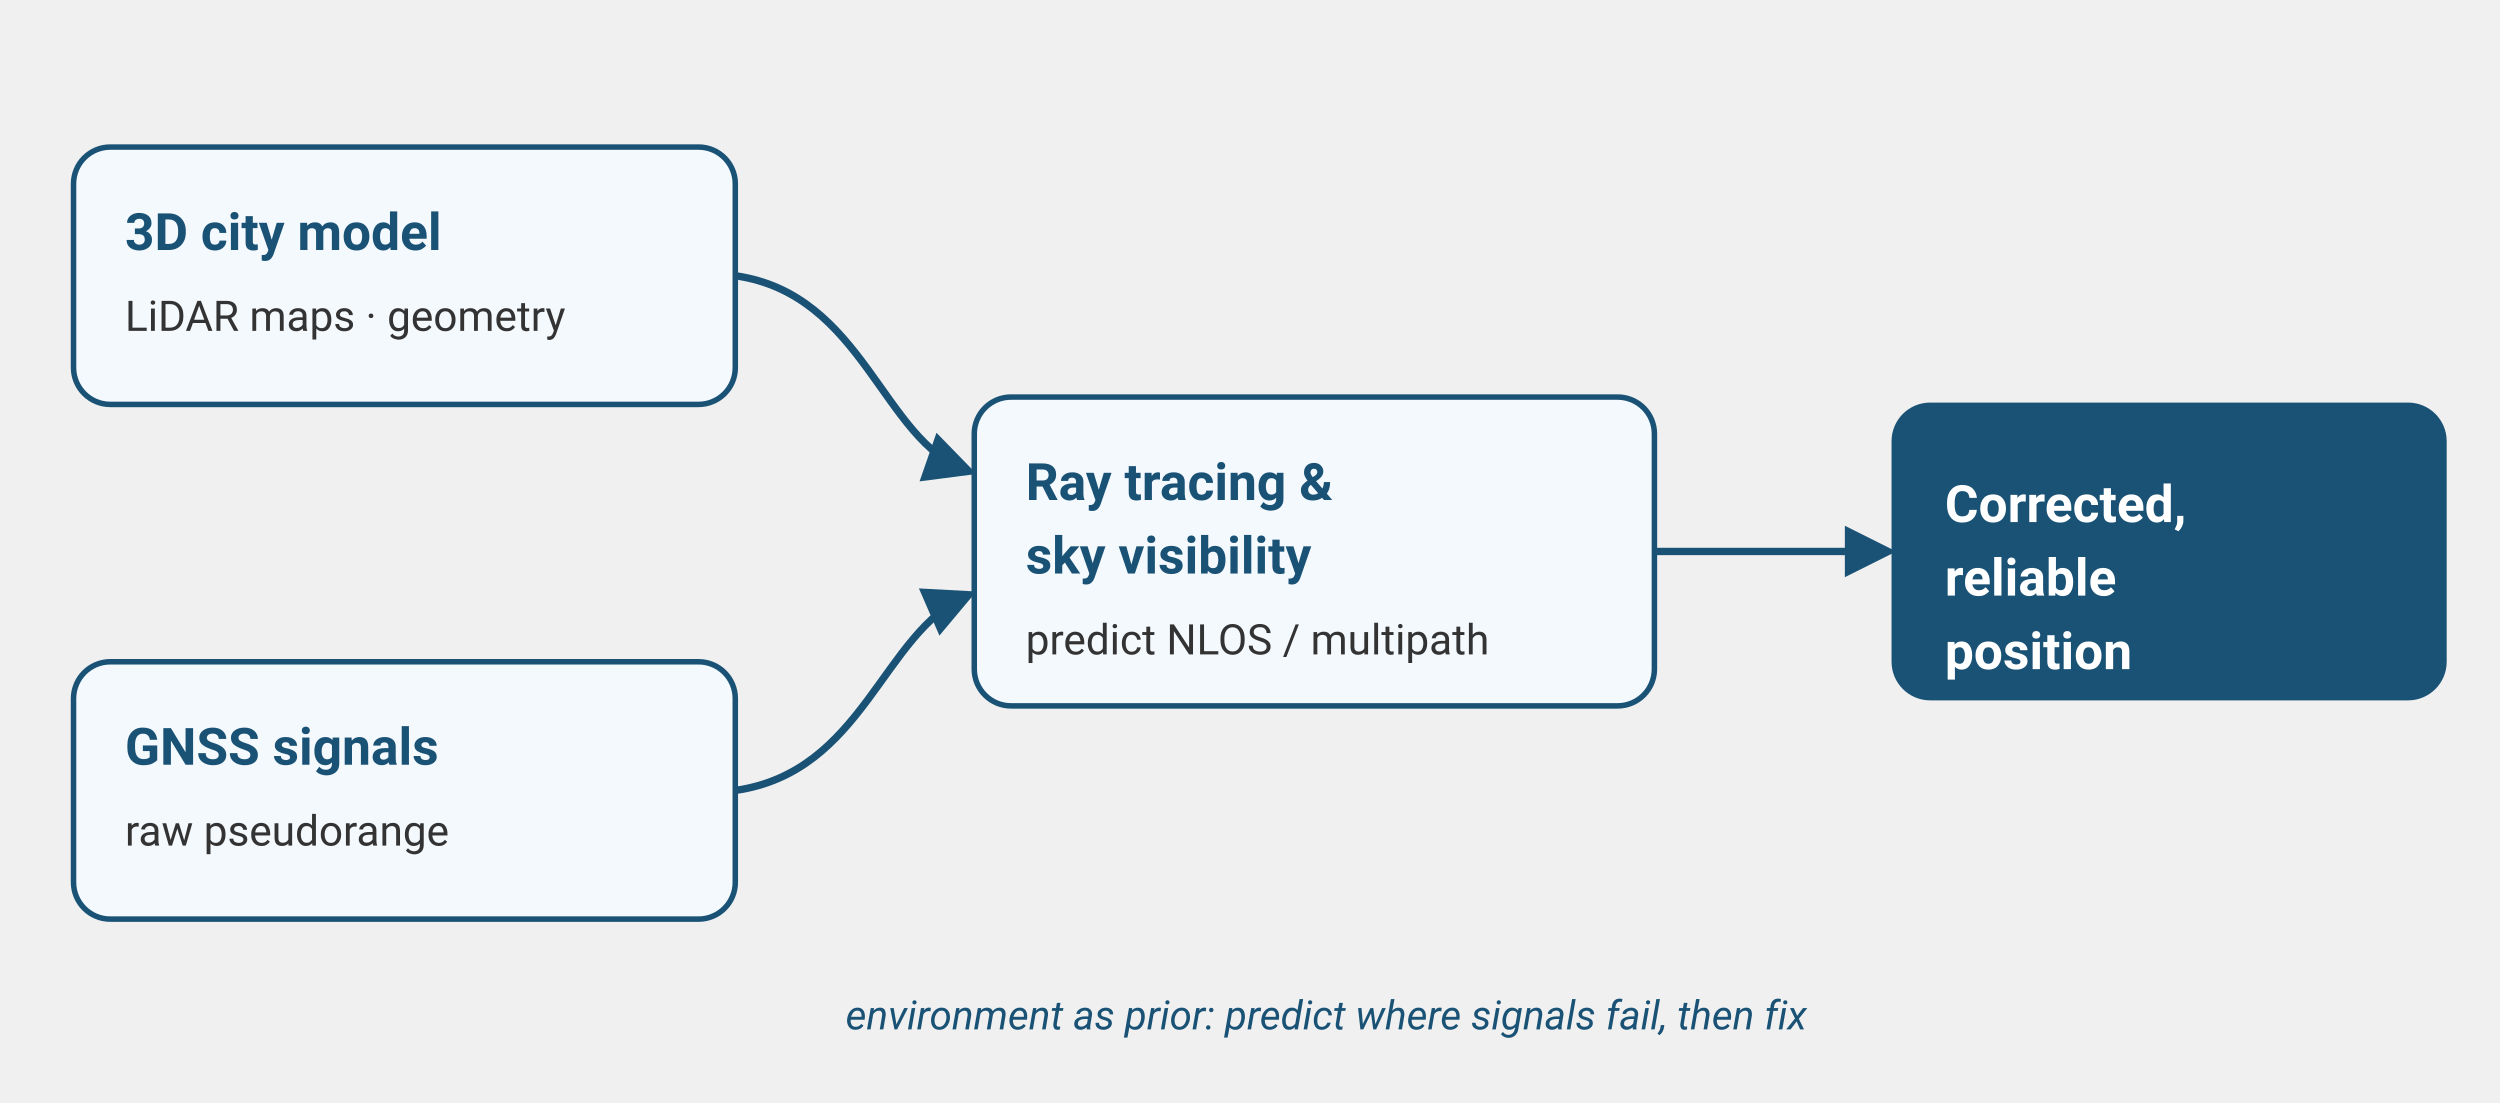
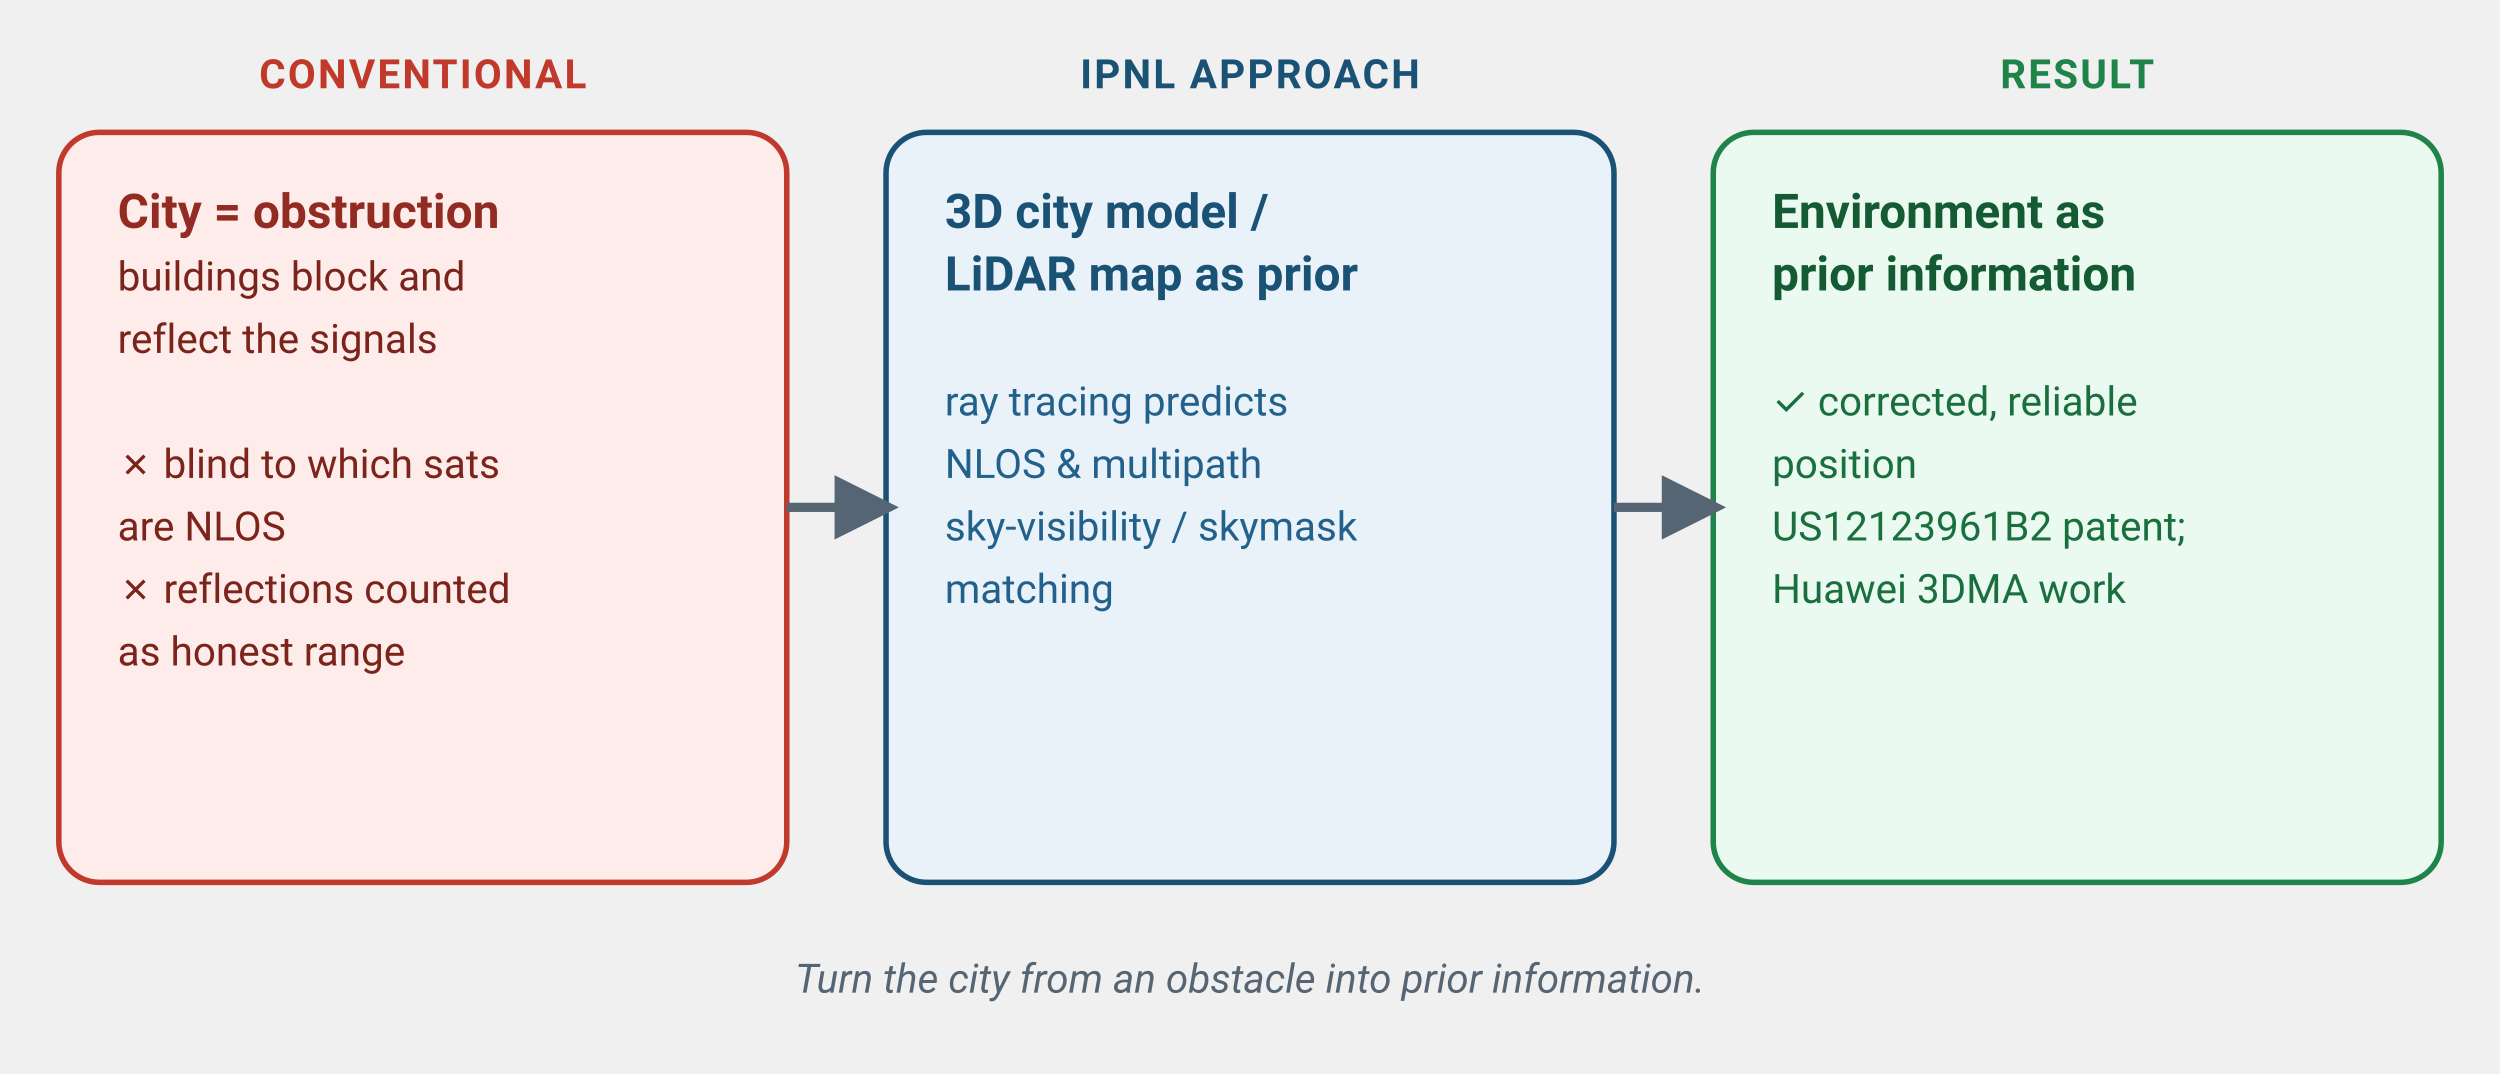
- <svg xmlns="http://www.w3.org/2000/svg" viewBox="0 0 680 300" role="img" aria-label="Environment-aware PNT: a 3D city model plus GNSS signals drive ray tracing and sky-visibility prediction to detect and correct NLOS, turning the environment into prior information." font-family="-apple-system, BlinkMacSystemFont, 'Segoe UI', Roboto, Helvetica, Arial, sans-serif">
+ <svg xmlns="http://www.w3.org/2000/svg" viewBox="0 0 680 292" role="img" aria-label="Conventional GNSS treats the city as obstruction and is blind to which satellites are NLOS, counting reflections as honest range; IPNL uses 3D city models and LiDAR maps with ray tracing to predict NLOS and multipath and correct the position." font-family="-apple-system, BlinkMacSystemFont, 'Segoe UI', Roboto, Helvetica, Arial, sans-serif">
  <style>
-     .box rect{fill:#f4f9fd;stroke:#1a5276;stroke-width:1.5}
-     .hl rect{fill:#1a5276;stroke:#1a5276}
-     .haz rect{fill:#fdeef0;stroke:#a93226;stroke-width:1.5}
-     .t{fill:#1a5276;font-size:14px;font-weight:700}
-     .s{fill:#333;font-size:11.5px}
-     .w{fill:#fff;font-size:14px;font-weight:700}
-     .ws{fill:#eaf3fa;font-size:11.5px}
-     .ht{fill:#a93226;font-size:13px;font-weight:700}
-     .hs{fill:#7b241c;font-size:11px}
-     .ar{stroke:#1a5276;stroke-width:2;fill:none;marker-end:url(#a)}
-     .lbl{fill:#1a5276;font-size:11px;font-style:italic}
+     .prob rect{fill:#fdecea;stroke:#c0392b;stroke-width:1.5;}
+     .meth rect{fill:#eaf2f9;stroke:#1a5276;stroke-width:1.5;}
+     .out rect{fill:#eafaf1;stroke:#1e8449;stroke-width:1.5;}
+     .hp{fill:#c0392b;} .hm{fill:#1a5276;} .ho{fill:#1e8449;}
+     .hd{font-size:11px;font-weight:700;letter-spacing:.6px;}
+     .pt{fill:#922b21;font-size:13px;font-weight:700;}
+     .ps{fill:#7b241c;font-size:11px;}
+     .mt{fill:#1a5276;font-size:13px;font-weight:700;}
+     .ms{fill:#21618c;font-size:11px;}
+     .ot{fill:#145a32;font-size:13px;font-weight:700;}
+     .os{fill:#196f3d;font-size:11px;}
+     .ar{stroke:#566573;stroke-width:2.5;fill:none;marker-end:url(#ar);}
+     .key{fill:#566573;font-size:11px;font-style:italic;}
  </style>
-   <marker id="a" viewBox="0 0 10 10" refX="8" refY="5" markerWidth="7" markerHeight="7" orient="auto-start-reverse">
-     <path d="M0,0 L10,5 L0,10 z" fill="#1a5276" />
+   <marker id="ar" viewBox="0 0 10 10" refX="8" refY="5" markerWidth="7" markerHeight="7" orient="auto-start-reverse">
+     <path d="M0,0 L10,5 L0,10 z" fill="#566573" />
  </marker>
-   <g class="box">
-     <rect x="20" y="40" width="180" height="70" rx="10" />
-     <text class="t" x="34" y="68">3D city model</text>
-     <text class="s" x="34" y="90">LiDAR maps · geometry</text>
+   <text class="hd hp" x="115" y="24" text-anchor="middle">CONVENTIONAL</text>
+   <text class="hd hm" x="340" y="24" text-anchor="middle">IPNL APPROACH</text>
+   <text class="hd ho" x="565" y="24" text-anchor="middle">RESULT</text>
+   <g class="prob">
+     <rect x="16" y="36" width="198" height="204" rx="11" />
  </g>
-   <g class="box">
-     <rect x="20" y="180" width="180" height="70" rx="10" />
-     <text class="t" x="34" y="208">GNSS signals</text>
-     <text class="s" x="34" y="230">raw pseudorange</text>
+   <g class="meth">
+     <rect x="241" y="36" width="198" height="204" rx="11" />
  </g>
-   <g class="box">
-     <rect x="265" y="108" width="185" height="84" rx="10" />
-     <text class="t" x="279" y="136">Ray tracing &amp;</text>
-     <text class="t" x="279" y="156">sky visibility</text>
-     <text class="s" x="279" y="178">predict NLOS / multipath</text>
+   <g class="out">
+     <rect x="466" y="36" width="198" height="204" rx="11" />
  </g>
-   <g class="hl">
-     <rect x="515" y="110" width="150" height="80" rx="10" />
-     <text class="w" x="529" y="142">Corrected,</text>
-     <text class="w" x="529" y="162">reliable</text>
-     <text class="w" x="529" y="182">position</text>
-   </g>
-   <path class="ar" d="M200,75 C235,80 240,120 263,128" />
-   <path class="ar" d="M200,215 C235,210 240,172 263,162" />
-   <path class="ar" d="M450,150 L513,150" />
-   <text class="lbl" x="230" y="280">environment as prior: predict where signals fail, then fix</text>
+   <path class="ar" d="M214,138 L241,138" />
+   <path class="ar" d="M439,138 L466,138" />
+   <text class="pt" x="32" y="62">City = obstruction</text>
+   <text class="ps" x="32" y="79">buildings block and</text>
+   <text class="ps" x="32" y="96">reflect the signals</text>
+   <text class="ps" x="32" y="130">✗ blind to which sats</text>
+   <text class="ps" x="32" y="147">   are NLOS</text>
+   <text class="ps" x="32" y="164">✗ reflections counted</text>
+   <text class="ps" x="32" y="181">   as honest range</text>
+   <text class="mt" x="257" y="62">3D city model /</text>
+   <text class="mt" x="257" y="79">LiDAR map as prior</text>
+   <text class="ms" x="257" y="113">ray tracing predicts</text>
+   <text class="ms" x="257" y="130">NLOS &amp; multipath</text>
+   <text class="ms" x="257" y="147">sky-visibility / skymask</text>
+   <text class="ms" x="257" y="164">matching</text>
+   <text class="ot" x="482" y="62">Environment as</text>
+   <text class="ot" x="482" y="79">prior information</text>
+   <text class="os" x="482" y="113">✓ corrected, reliable</text>
+   <text class="os" x="482" y="130">   position</text>
+   <text class="os" x="482" y="147">US12123961B2 patent;</text>
+   <text class="os" x="482" y="164">Huawei 3DMA work</text>
+   <text class="key" x="340" y="270" text-anchor="middle">Turn the city from an obstacle into prior information.</text>
</svg>
